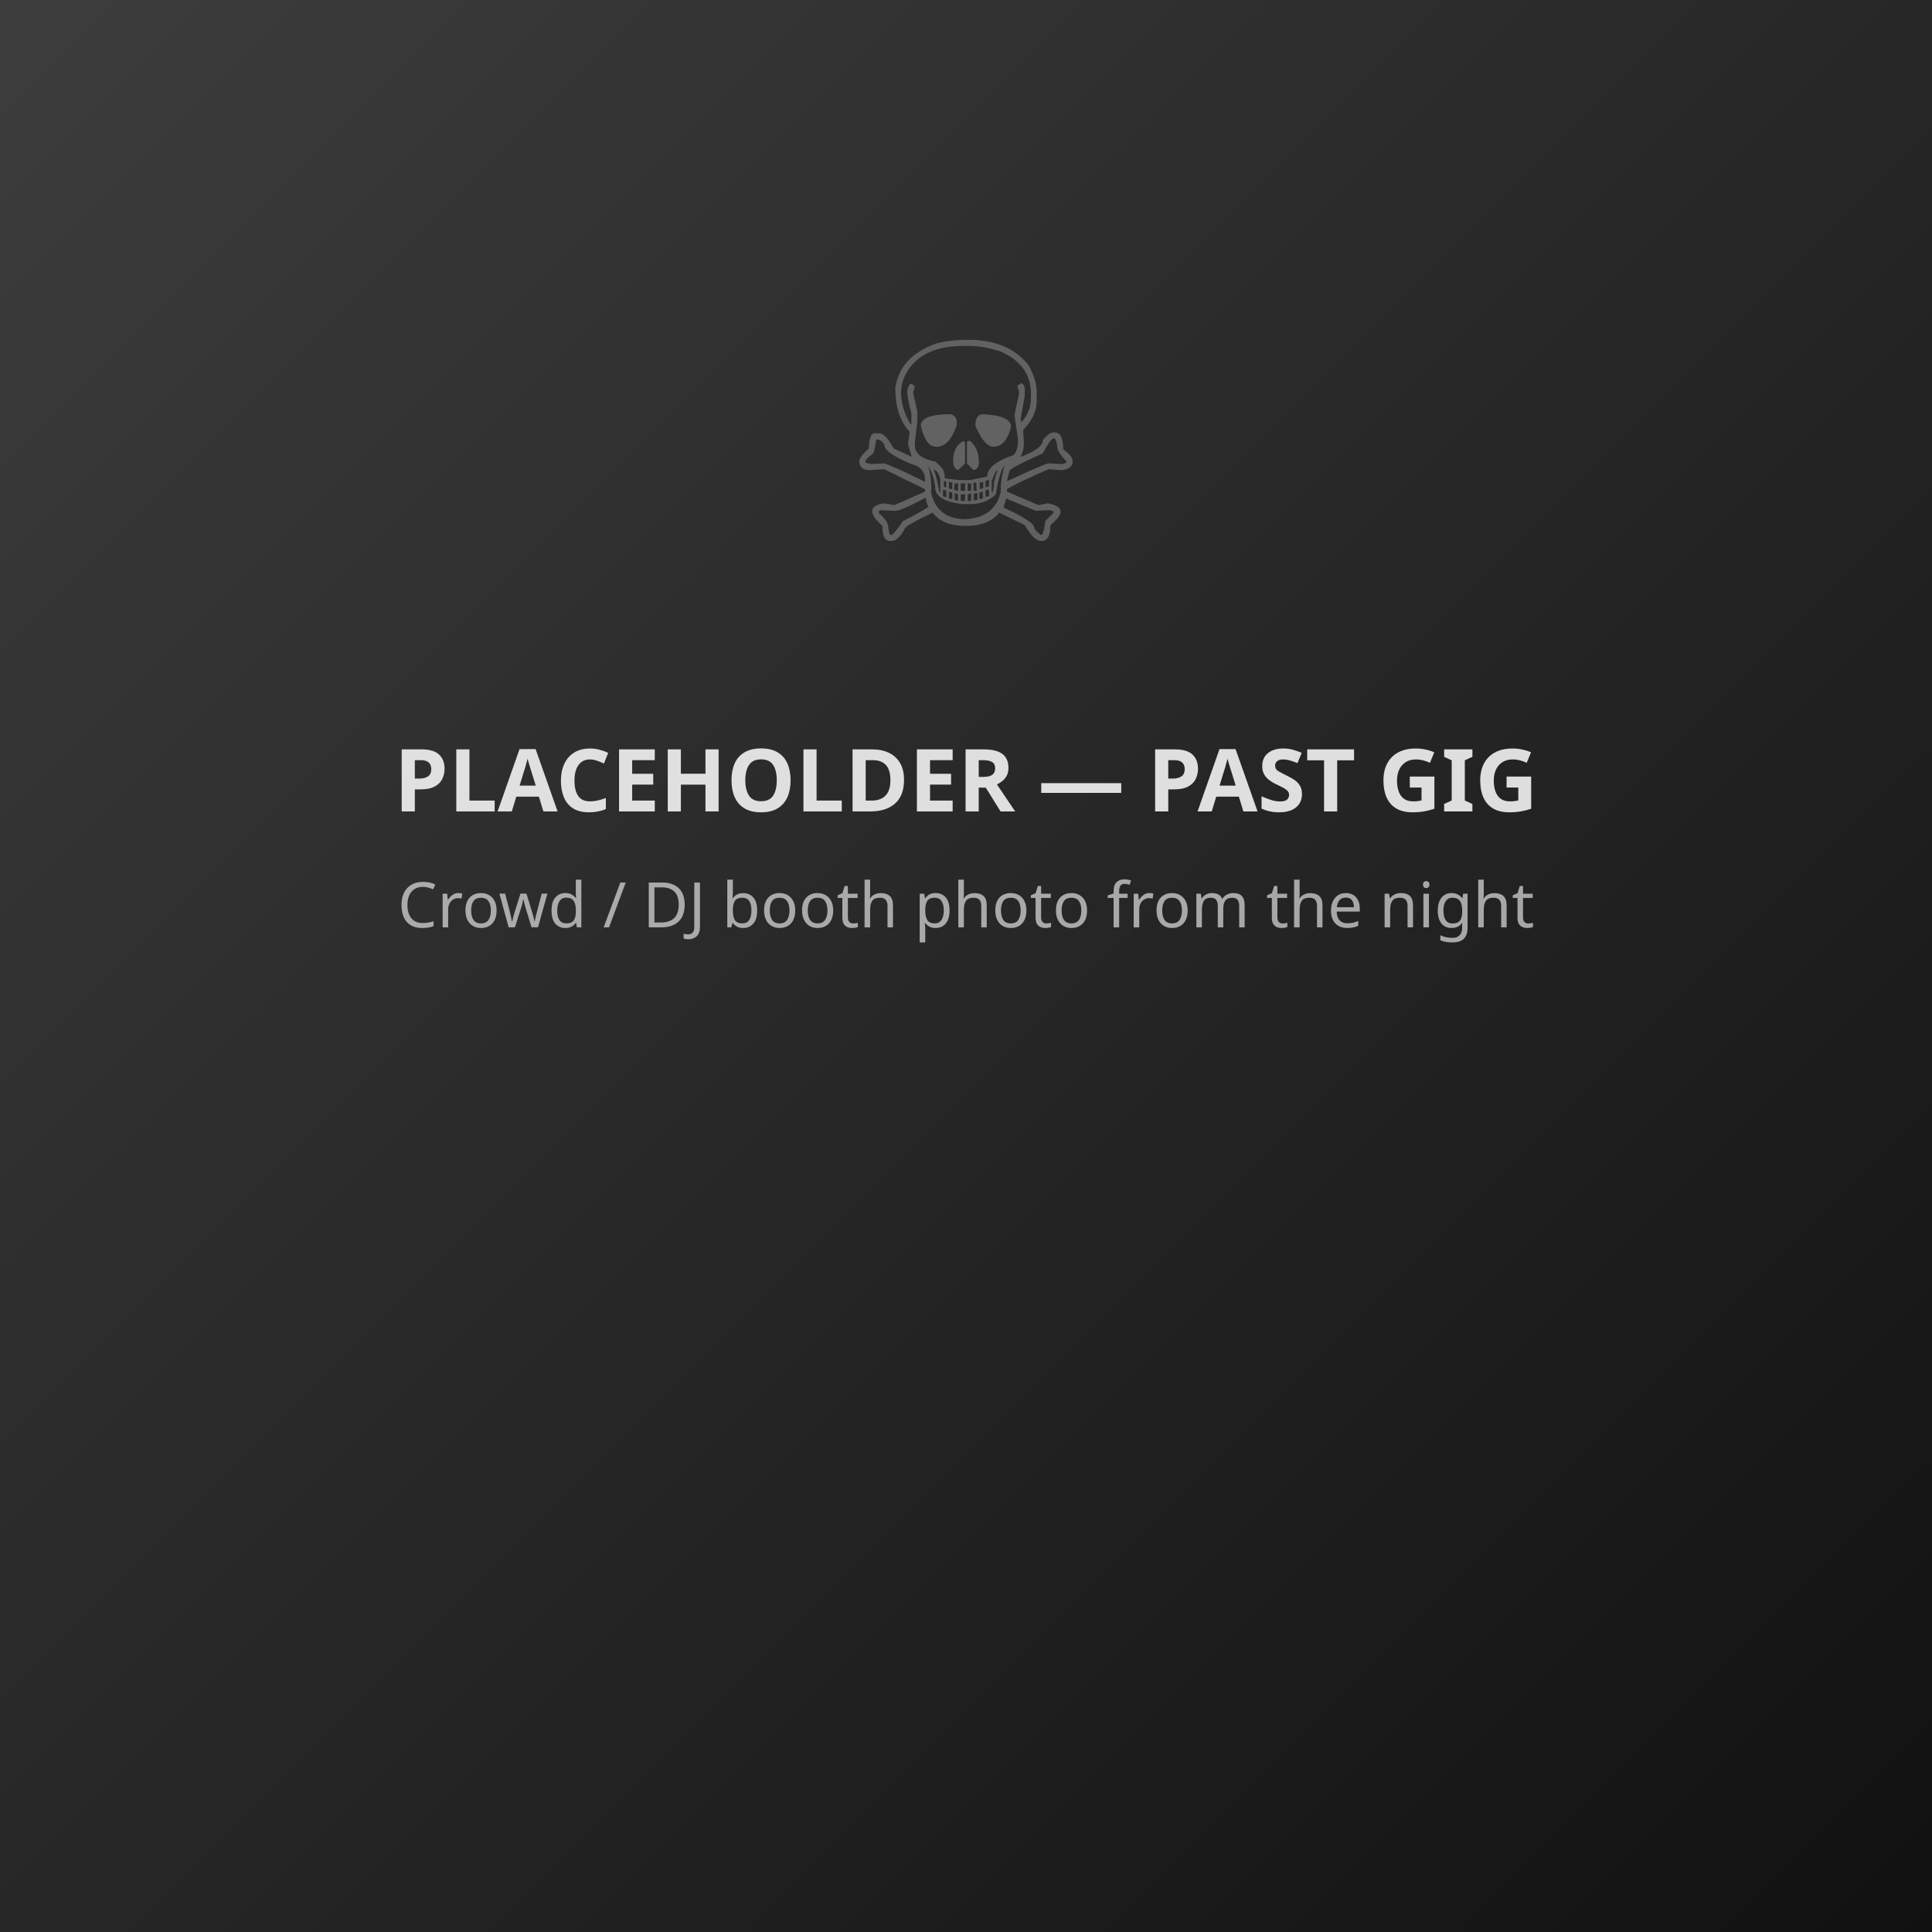
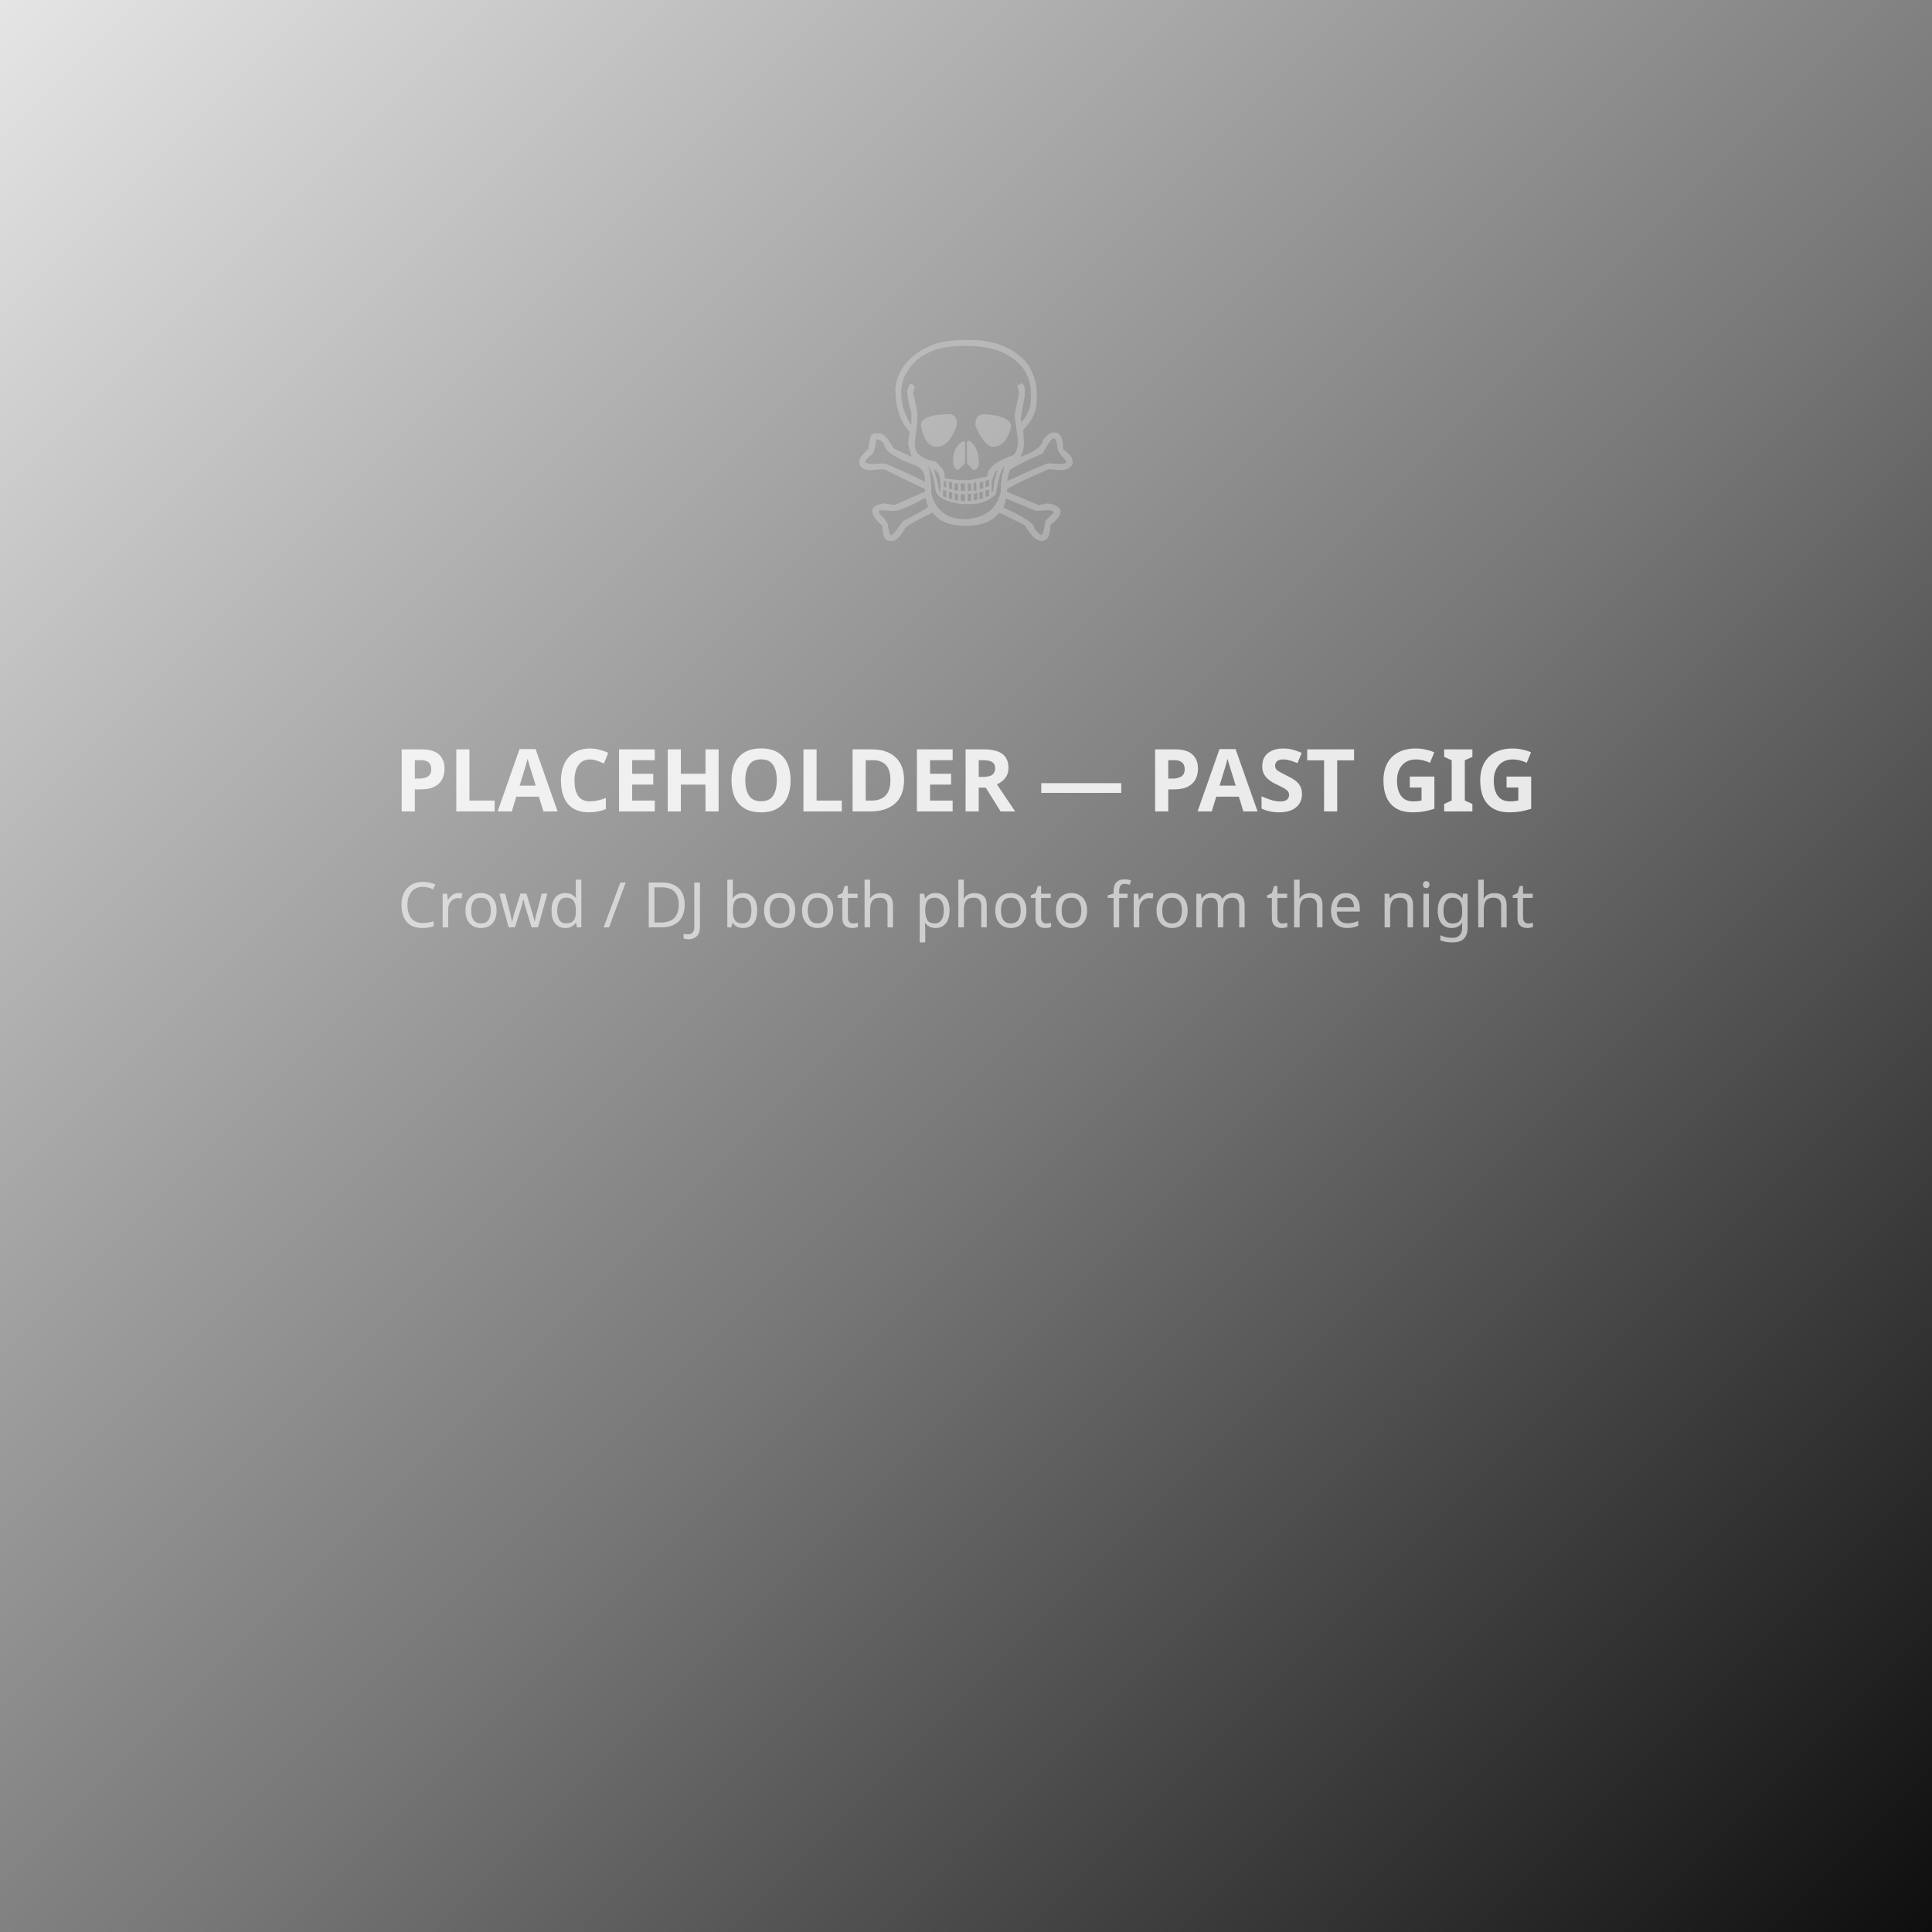
<svg xmlns="http://www.w3.org/2000/svg" width="800" height="800" viewBox="0 0 800 800">
  <defs>
    <linearGradient id="g" x1="0" y1="0" x2="1" y2="1">
-       <stop offset="0" stop-color="#3d3d3d" />
-       <stop offset="1" stop-color="#111" />
+       <stop offset="0" stop-color="#e6e6e6" />
+       <stop offset=".55" stop-color="#777" />
+       <stop offset="1" stop-color="#0d0d0d" />
    </linearGradient>
  </defs>
  <rect width="100%" height="100%" fill="url(#g)" />
  <text x="50%" y="28%" text-anchor="middle" font-family="sans-serif" font-size="114" fill="#fff" opacity=".25">☠</text>
  <text x="50%" y="42%" text-anchor="middle" font-family="sans-serif" font-size="36" font-weight="700" fill="#fff" opacity=".85">PLACEHOLDER — PAST GIG</text>
  <text x="50%" y="48%" text-anchor="middle" font-family="sans-serif" font-size="26" fill="#fff" opacity=".6">Crowd / DJ booth photo from the night</text>
</svg>
